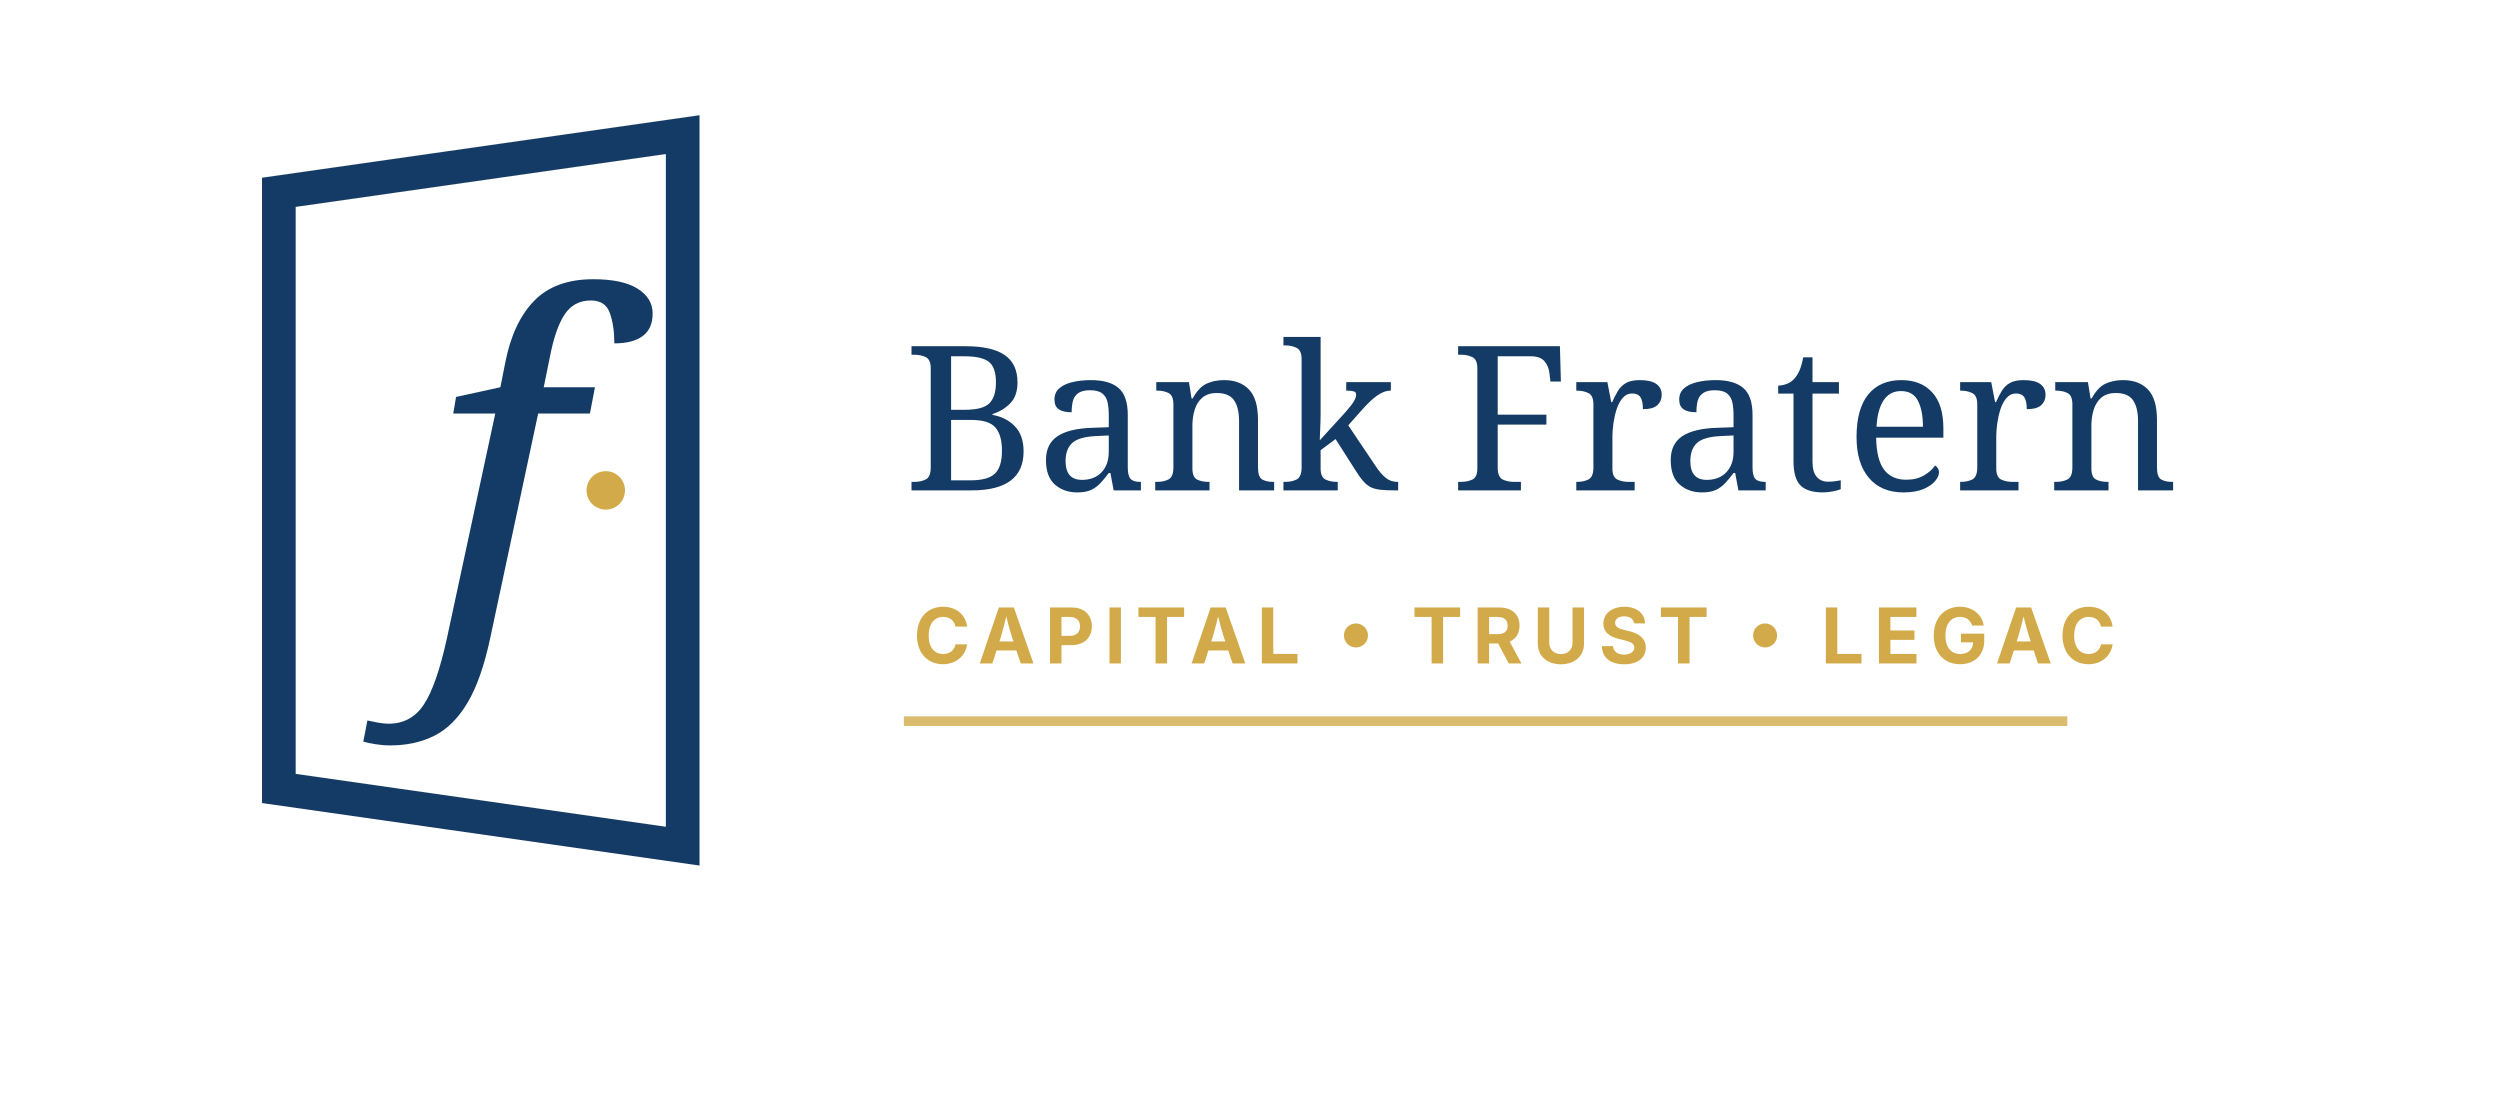
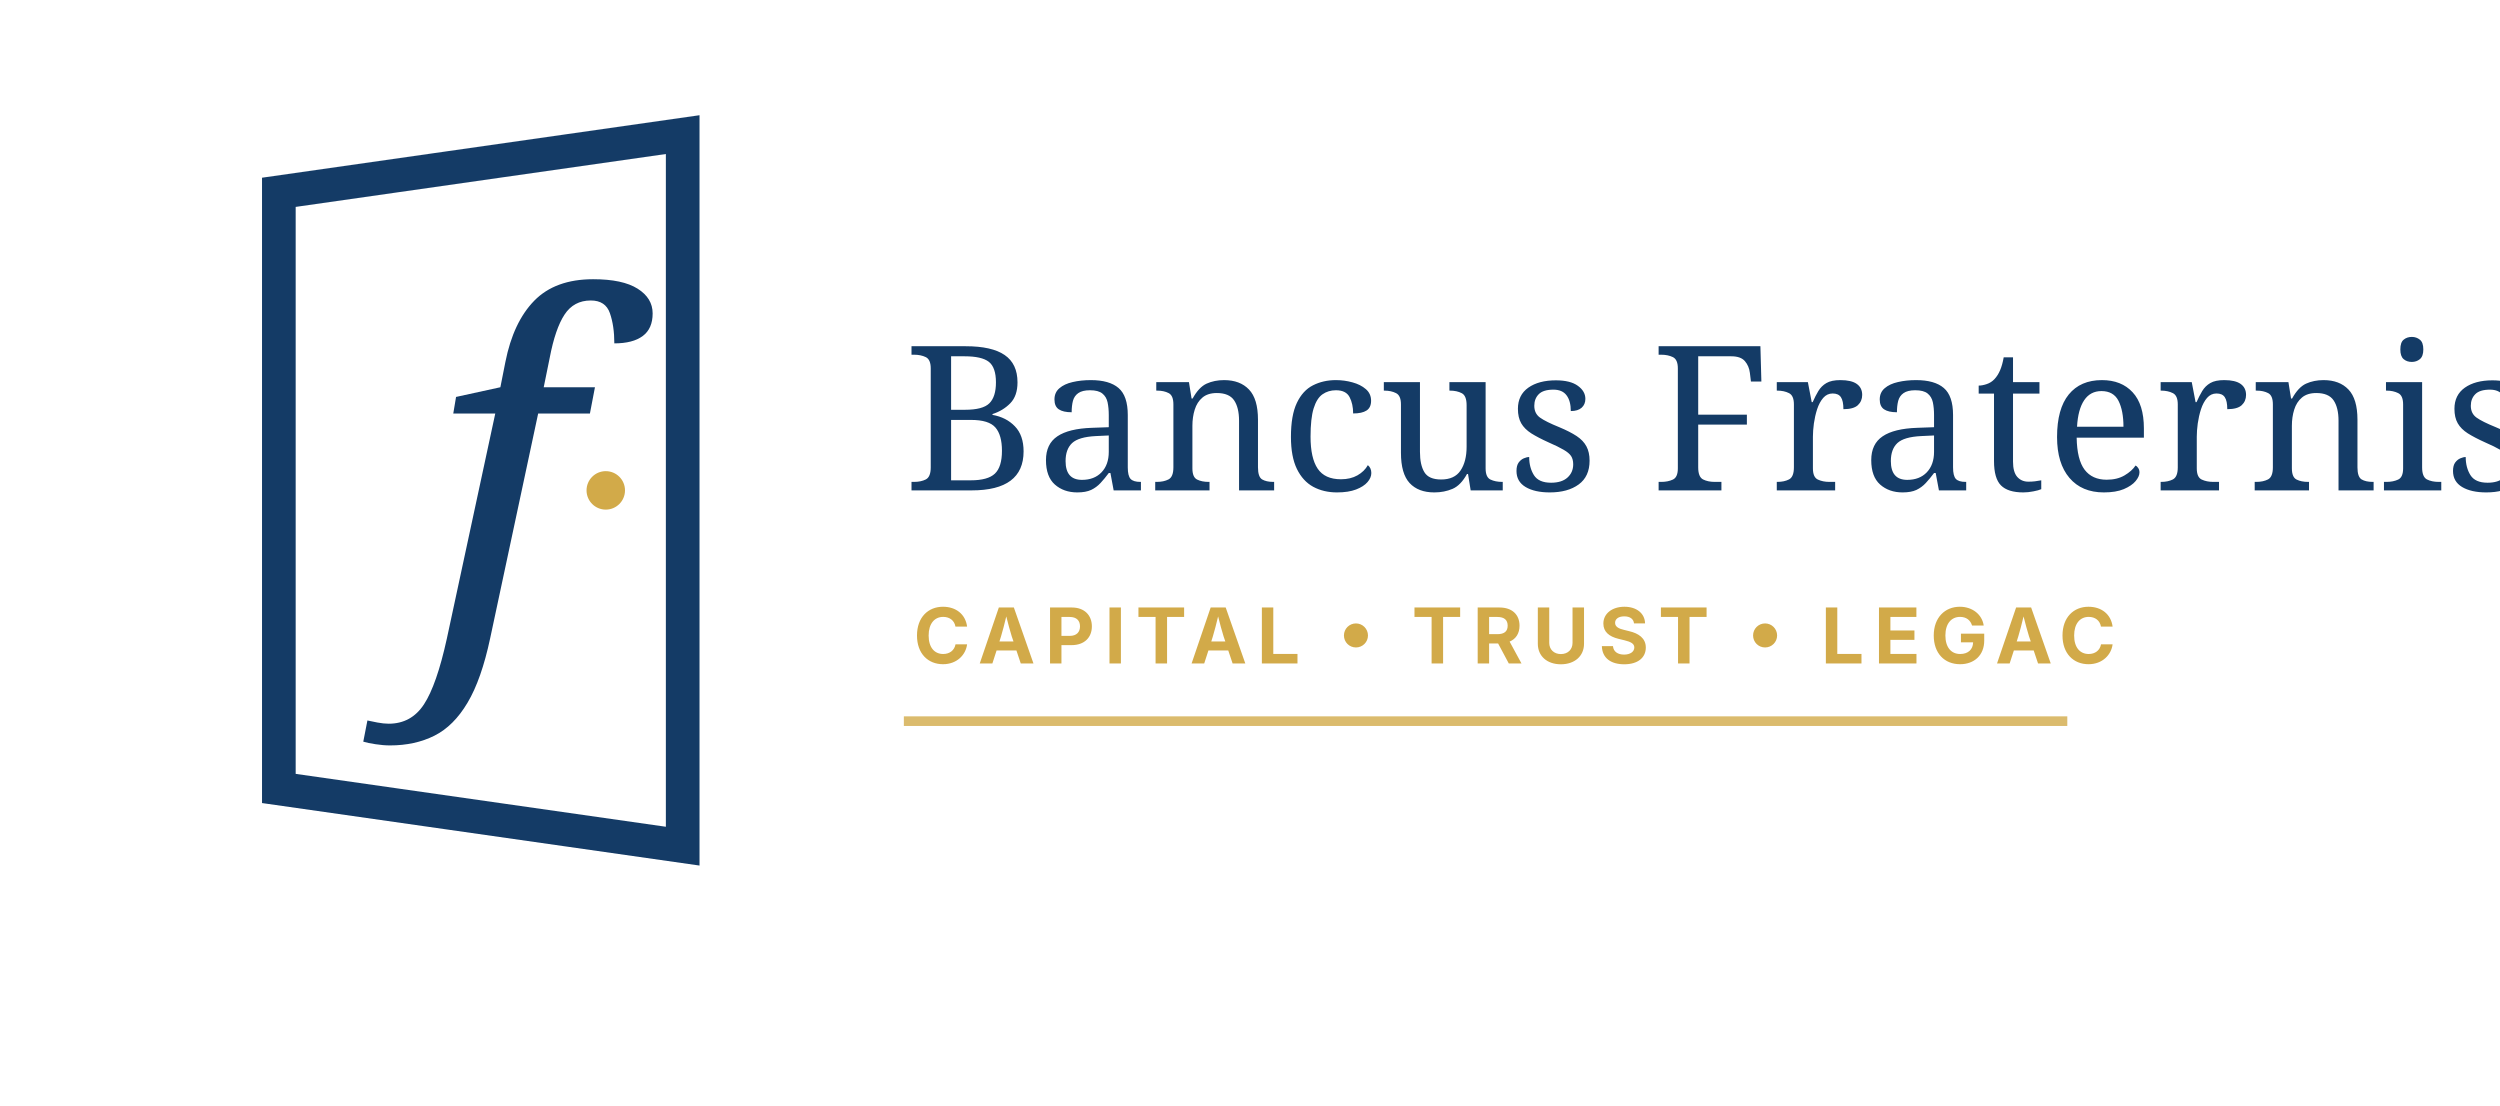
<svg xmlns="http://www.w3.org/2000/svg" viewBox="0 0 520 230" role="img">
  <path d="M58 40 L142 28 L142 176 L58 164 Z" fill="none" stroke="#143B66" stroke-width="7" />
  <text x="89" y="132" font-size="96" fill="#143B66" font-family="Georgia, serif" font-style="italic">f</text>
  <circle cx="126" cy="102" r="4" fill="#D2AA49" />
-   <text x="188" y="102" font-size="42" fill="#143B66" font-family="Georgia, serif">Bank Fratern</text>
+   <text x="188" y="102" font-size="42" fill="#143B66" font-family="Georgia, serif">Bancus Fraternis</text>
  <text x="190" y="138" font-size="16" font-weight="700" fill="#D2AA49" font-family="Inter, Arial, sans-serif" letter-spacing="2">CAPITAL • TRUST • LEGAC</text>
  <path d="M188 150 L430 150" stroke="#D2AA49" stroke-width="2" opacity="0.8" />
</svg>
